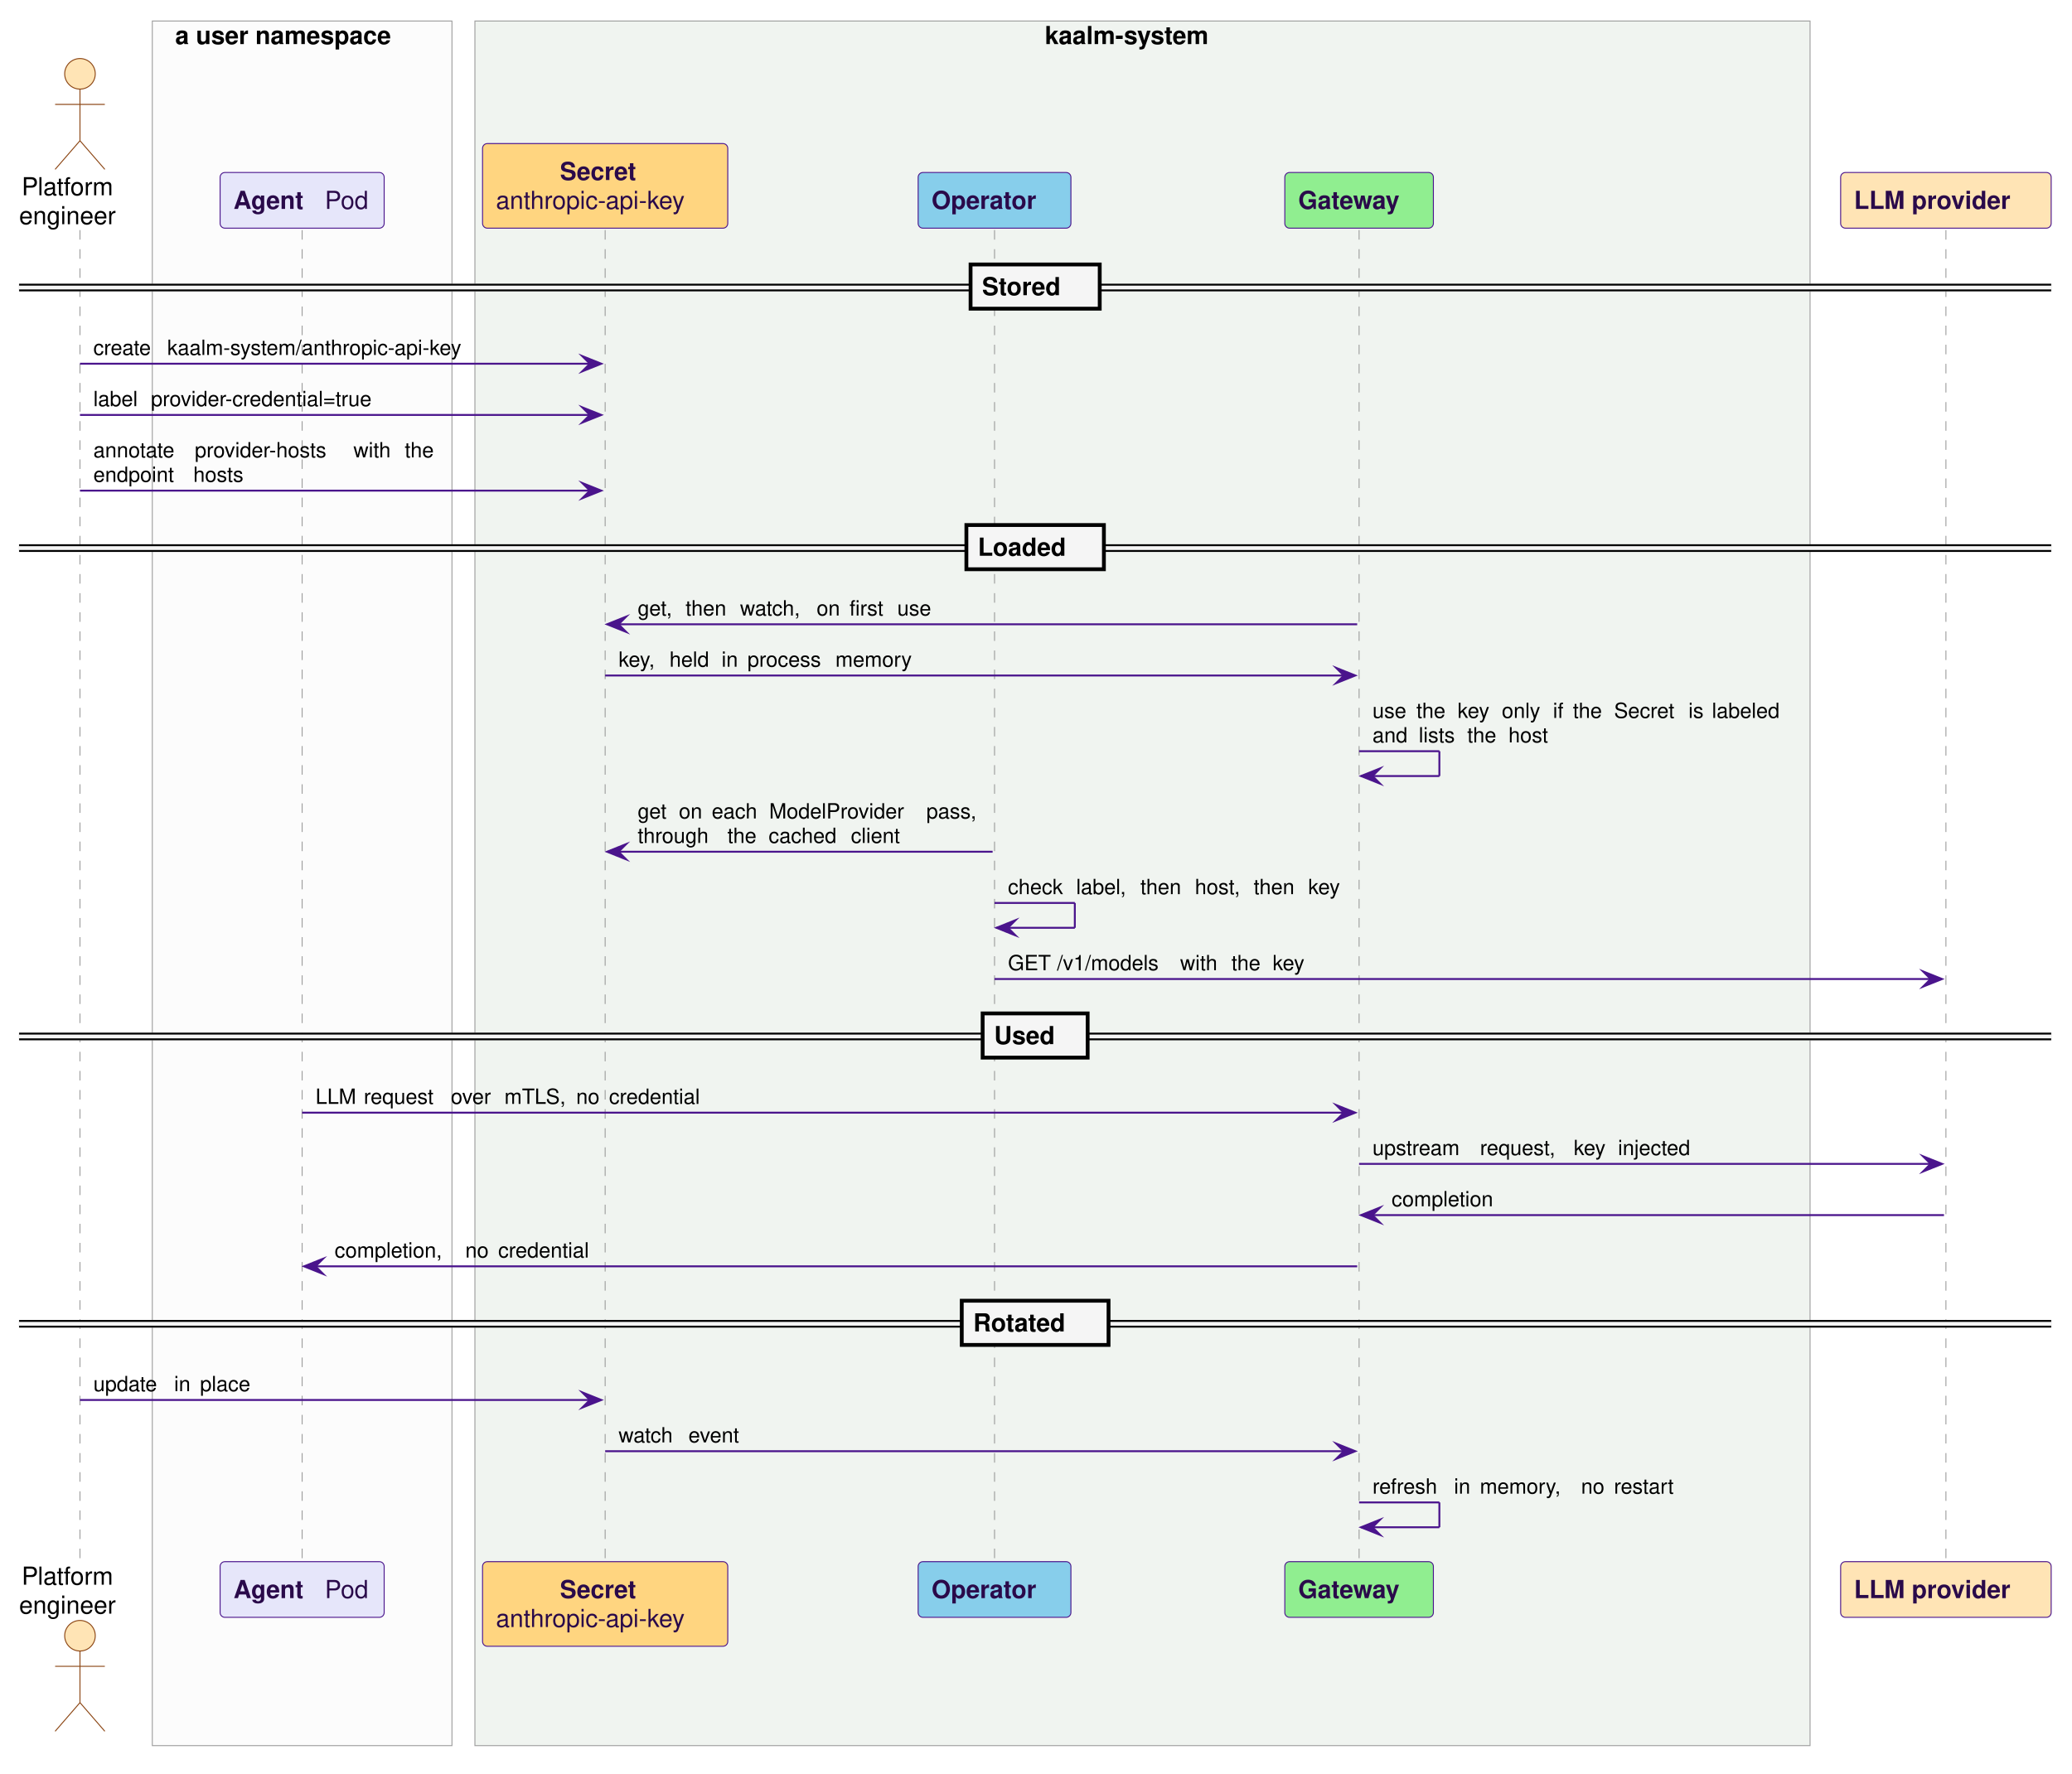
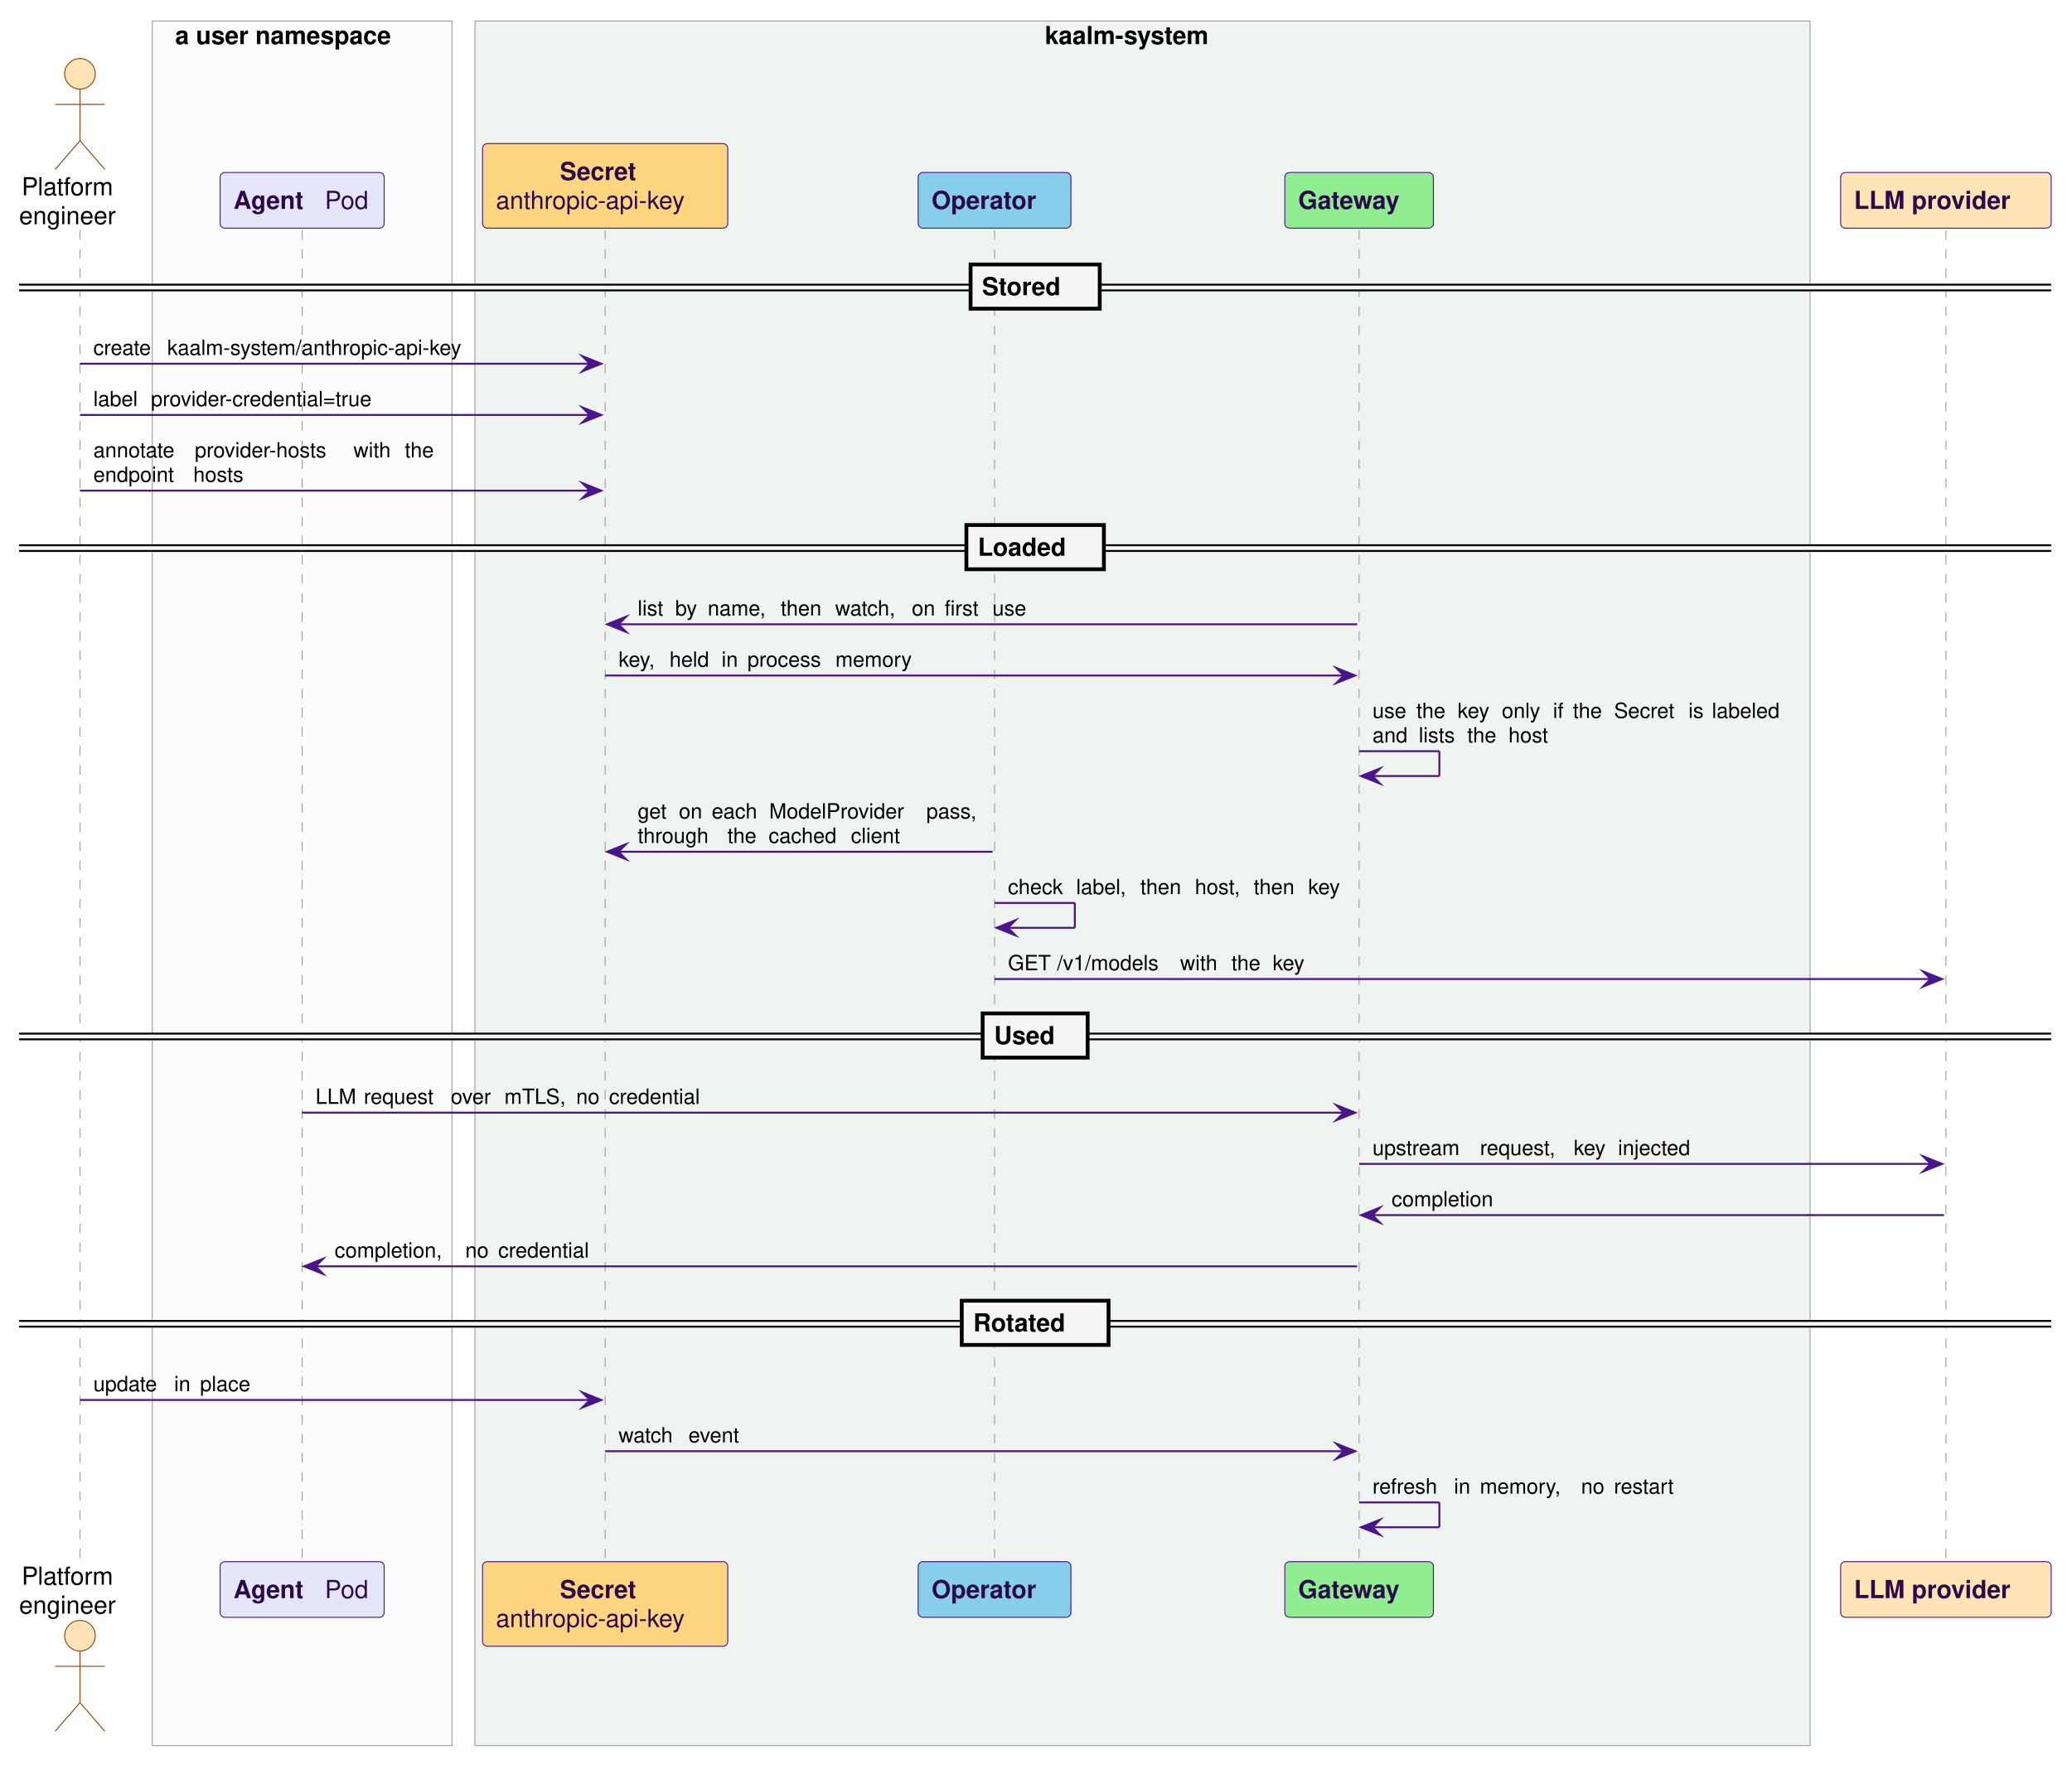
<svg xmlns="http://www.w3.org/2000/svg" version="1.1" data-diagram-type="SEQUENCE" style="width:1084px;height:928px;" width="1084px" height="928px" viewBox="0 0 1084 928" zoomAndPan="magnify" preserveAspectRatio="none" contentStyleType="text/css">
  <defs />
  <g font-family="sans-serif" lengthAdjust="spacing">
    <rect x="79.681" y="11" width="156.774" height="902.484" fill="#FCFCFC" style="stroke:#9E9E9E;stroke-width:0.5;" />
    <text x="91.681" y="23.067" fill="#000" font-size="13" textLength="132.774" font-weight="700" font-family="Helvetica">a user namespace</text>
    <rect x="248.455" y="11" width="698.51" height="902.484" fill="#F0F4F0" style="stroke:#9E9E9E;stroke-width:0.5;" />
    <text x="546.653" y="23.067" fill="#000" font-size="13" textLength="102.115" font-weight="700" font-family="Helvetica">kaalm-system</text>
    <g>
      <rect x="38.341" y="120.398" width="8" height="696.82" fill="#000" fill-opacity="0" />
      <line x1="41.841" y1="120.398" x2="41.841" y2="817.219" style="stroke:#9E9E9E;stroke-width:0.5;stroke-dasharray:5,5;" />
    </g>
    <g>
      <rect x="154.568" y="120.398" width="8" height="696.82" fill="#000" fill-opacity="0" />
      <line x1="158.068" y1="120.398" x2="158.068" y2="817.219" style="stroke:#9E9E9E;stroke-width:0.5;stroke-dasharray:5,5;" />
    </g>
    <g>
      <rect x="313.097" y="120.398" width="8" height="696.82" fill="#000" fill-opacity="0" />
      <line x1="316.597" y1="120.398" x2="316.597" y2="817.219" style="stroke:#9E9E9E;stroke-width:0.5;stroke-dasharray:5,5;" />
    </g>
    <g>
      <rect x="516.808" y="120.398" width="8" height="696.82" fill="#000" fill-opacity="0" />
      <line x1="520.308" y1="120.398" x2="520.308" y2="817.219" style="stroke:#9E9E9E;stroke-width:0.5;stroke-dasharray:5,5;" />
    </g>
    <g>
      <rect x="707.533" y="120.398" width="8" height="696.82" fill="#000" fill-opacity="0" />
      <line x1="711.033" y1="120.398" x2="711.033" y2="817.219" style="stroke:#9E9E9E;stroke-width:0.5;stroke-dasharray:5,5;" />
    </g>
    <g>
      <rect x="1014.536" y="120.398" width="8" height="696.82" fill="#000" fill-opacity="0" />
      <line x1="1018.036" y1="120.398" x2="1018.036" y2="817.219" style="stroke:#9E9E9E;stroke-width:0.5;stroke-dasharray:5,5;" />
    </g>
    <text x="11.314" y="102.2" fill="#000" font-size="13" textLength="55.053" font-family="Helvetica">Platform</text>
    <text x="10" y="117.333" fill="#000" font-size="13" textLength="57.681" font-family="Helvetica">engineer</text>
    <ellipse cx="41.841" cy="38.633" rx="8" ry="8" fill="#FFE4B5" style="stroke:#8B4513;stroke-width:0.5;" />
    <path d="M41.841,46.633 L41.841,73.633 M28.841,54.633 L54.841,54.633 M41.841,73.633 L28.841,88.633 M41.841,73.633 L54.841,88.633" style="stroke:#8B4513;stroke-width:0.5;" fill="none" />
    <rect x="115.153" y="90.266" width="85.83" height="29.133" fill="#E6E6FA" style="stroke:#4A148C;stroke-width:0.5;" rx="2.5" ry="2.5" />
    <text x="122.153" y="109.333" fill="#2A0A4A" font-size="13" textLength="43.653" font-weight="700" font-family="Helvetica">Agent</text>
    <text x="169.938" y="109.333" fill="#2A0A4A" font-size="13" textLength="24.045" font-family="Helvetica">Pod</text>
    <rect x="252.455" y="75.133" width="128.283" height="44.266" fill="#FFD580" style="stroke:#4A148C;stroke-width:0.5;" rx="2.5" ry="2.5" />
    <text x="292.933" y="94.2" fill="#2A0A4A" font-size="13" textLength="47.328" font-weight="700" font-family="Helvetica">Secret</text>
    <text x="259.455" y="109.333" fill="#2A0A4A" font-size="13" textLength="114.283" font-family="Helvetica">anthropic-api-key</text>
    <rect x="480.351" y="90.266" width="79.914" height="29.133" fill="#87CEEB" style="stroke:#4A148C;stroke-width:0.5;" rx="2.5" ry="2.5" />
    <text x="487.351" y="109.333" fill="#2A0A4A" font-size="13" textLength="65.914" font-weight="700" font-family="Helvetica">Operator</text>
    <rect x="672.168" y="90.266" width="77.73" height="29.133" fill="#90EE90" style="stroke:#4A148C;stroke-width:0.5;" rx="2.5" ry="2.5" />
    <text x="679.168" y="109.333" fill="#2A0A4A" font-size="13" textLength="63.73" font-weight="700" font-family="Helvetica">Gateway</text>
    <rect x="962.965" y="90.266" width="110.142" height="29.133" fill="#FFE4B5" style="stroke:#4A148C;stroke-width:0.5;" rx="2.5" ry="2.5" />
    <text x="969.965" y="109.333" fill="#2A0A4A" font-size="13" textLength="96.142" font-weight="700" font-family="Helvetica">LLM provider</text>
    <text x="11.314" y="829.286" fill="#000" font-size="13" textLength="55.053" font-family="Helvetica">Platform</text>
    <text x="10" y="844.418" fill="#000" font-size="13" textLength="57.681" font-family="Helvetica">engineer</text>
    <ellipse cx="41.841" cy="855.984" rx="8" ry="8" fill="#FFE4B5" style="stroke:#8B4513;stroke-width:0.5;" />
    <path d="M41.841,863.984 L41.841,890.984 M28.841,871.984 L54.841,871.984 M41.841,890.984 L28.841,905.984 M41.841,890.984 L54.841,905.984" style="stroke:#8B4513;stroke-width:0.5;" fill="none" />
    <rect x="115.153" y="817.219" width="85.83" height="29.133" fill="#E6E6FA" style="stroke:#4A148C;stroke-width:0.5;" rx="2.5" ry="2.5" />
    <text x="122.153" y="836.286" fill="#2A0A4A" font-size="13" textLength="43.653" font-weight="700" font-family="Helvetica">Agent</text>
    <text x="169.938" y="836.286" fill="#2A0A4A" font-size="13" textLength="24.045" font-family="Helvetica">Pod</text>
    <rect x="252.455" y="817.219" width="128.283" height="44.266" fill="#FFD580" style="stroke:#4A148C;stroke-width:0.5;" rx="2.5" ry="2.5" />
    <text x="292.933" y="836.286" fill="#2A0A4A" font-size="13" textLength="47.328" font-weight="700" font-family="Helvetica">Secret</text>
    <text x="259.455" y="851.418" fill="#2A0A4A" font-size="13" textLength="114.283" font-family="Helvetica">anthropic-api-key</text>
    <rect x="480.351" y="817.219" width="79.914" height="29.133" fill="#87CEEB" style="stroke:#4A148C;stroke-width:0.5;" rx="2.5" ry="2.5" />
    <text x="487.351" y="836.286" fill="#2A0A4A" font-size="13" textLength="65.914" font-weight="700" font-family="Helvetica">Operator</text>
    <rect x="672.168" y="817.219" width="77.73" height="29.133" fill="#90EE90" style="stroke:#4A148C;stroke-width:0.5;" rx="2.5" ry="2.5" />
    <text x="679.168" y="836.286" fill="#2A0A4A" font-size="13" textLength="63.73" font-weight="700" font-family="Helvetica">Gateway</text>
    <rect x="962.965" y="817.219" width="110.142" height="29.133" fill="#FFE4B5" style="stroke:#4A148C;stroke-width:0.5;" rx="2.5" ry="2.5" />
    <text x="969.965" y="836.286" fill="#2A0A4A" font-size="13" textLength="96.142" font-weight="700" font-family="Helvetica">LLM provider</text>
    <rect x="10" y="148.965" width="1063.107" height="3" fill="#F5F5F5" style="stroke:#F5F5F5;stroke-width:1;" />
    <line x1="10" y1="148.965" x2="1073.107" y2="148.965" style="stroke:#000;stroke-width:1;" />
    <line x1="10" y1="151.965" x2="1073.107" y2="151.965" style="stroke:#000;stroke-width:1;" />
    <rect x="507.77" y="138.398" width="67.568" height="23.133" fill="#F5F5F5" style="stroke:#000;stroke-width:2;" />
    <text x="513.77" y="154.465" fill="#000" font-size="13" textLength="49.042" font-weight="700" font-family="Helvetica">Stored</text>
    <polygon points="304.597,186.336,314.597,190.336,304.597,194.336,308.597,190.336" fill="#4A148C" style="stroke:#4A148C;stroke-width:1;stroke-linejoin:miter;stroke-miterlimit:10;" />
    <line x1="41.841" y1="190.336" x2="310.597" y2="190.336" style="stroke:#4A148C;stroke-width:1;" />
    <text x="48.841" y="185.742" fill="#000" font-size="11" textLength="35.159" font-family="Helvetica">create</text>
    <text x="84" y="185.742" fill="#000" font-size="11" font-family="Helvetica"> </text>
    <text x="87.496" y="185.742" fill="#000" font-size="11" textLength="177.767" font-family="Helvetica">kaalm-system/anthropic-api-key</text>
    <polygon points="304.597,213.141,314.597,217.141,304.597,221.141,308.597,217.141" fill="#4A148C" style="stroke:#4A148C;stroke-width:1;stroke-linejoin:miter;stroke-miterlimit:10;" />
    <line x1="41.841" y1="217.141" x2="310.597" y2="217.141" style="stroke:#4A148C;stroke-width:1;" />
    <text x="48.841" y="212.546" fill="#000" font-size="11" textLength="26.603" font-family="Helvetica">label</text>
    <text x="75.444" y="212.546" fill="#000" font-size="11" font-family="Helvetica"> </text>
    <text x="78.94" y="212.546" fill="#000" font-size="11" textLength="137.06" font-family="Helvetica">provider-credential=true</text>
    <polygon points="304.597,252.75,314.597,256.75,304.597,260.75,308.597,256.75" fill="#4A148C" style="stroke:#4A148C;stroke-width:1;stroke-linejoin:miter;stroke-miterlimit:10;" />
    <line x1="41.841" y1="256.75" x2="310.597" y2="256.75" style="stroke:#4A148C;stroke-width:1;" />
    <text x="48.841" y="239.351" fill="#000" font-size="11" textLength="49.548" font-family="Helvetica">annotate</text>
    <text x="98.389" y="239.351" fill="#000" font-size="11" font-family="Helvetica"> </text>
    <text x="101.885" y="239.351" fill="#000" font-size="11" textLength="79.519" font-family="Helvetica">provider-hosts</text>
    <text x="181.405" y="239.351" fill="#000" font-size="11" font-family="Helvetica"> </text>
    <text x="184.901" y="239.351" fill="#000" font-size="11" textLength="23.337" font-family="Helvetica">with</text>
    <text x="208.239" y="239.351" fill="#000" font-size="11" font-family="Helvetica"> </text>
    <text x="211.735" y="239.351" fill="#000" font-size="11" textLength="18.052" font-family="Helvetica">the</text>
    <text x="48.841" y="252.156" fill="#000" font-size="11" textLength="48.775" font-family="Helvetica">endpoint</text>
    <text x="97.615" y="252.156" fill="#000" font-size="11" font-family="Helvetica"> </text>
    <text x="101.112" y="252.156" fill="#000" font-size="11" textLength="29.477" font-family="Helvetica">hosts</text>
    <rect x="10" y="285.316" width="1063.107" height="3" fill="#F5F5F5" style="stroke:#F5F5F5;stroke-width:1;" />
    <line x1="10" y1="285.316" x2="1073.107" y2="285.316" style="stroke:#000;stroke-width:1;" />
    <line x1="10" y1="288.316" x2="1073.107" y2="288.316" style="stroke:#000;stroke-width:1;" />
    <rect x="505.583" y="274.75" width="71.941" height="23.133" fill="#F5F5F5" style="stroke:#000;stroke-width:2;" />
    <text x="511.583" y="290.817" fill="#000" font-size="13" textLength="53.416" font-weight="700" font-family="Helvetica">Loaded</text>
    <polygon points="327.597,322.688,317.597,326.688,327.597,330.688,323.597,326.688" fill="#4A148C" style="stroke:#4A148C;stroke-width:1;stroke-linejoin:miter;stroke-miterlimit:10;" />
    <line x1="321.597" y1="326.688" x2="710.033" y2="326.688" style="stroke:#4A148C;stroke-width:1;" />
-     <text x="333.597" y="322.093" fill="#000" font-size="11" textLength="21.56" font-family="Helvetica">get,</text>
-     <text x="355.156" y="322.093" fill="#000" font-size="11" font-family="Helvetica"> </text>
-     <text x="358.653" y="322.093" fill="#000" font-size="11" textLength="25.024" font-family="Helvetica">then</text>
-     <text x="383.677" y="322.093" fill="#000" font-size="11" font-family="Helvetica"> </text>
-     <text x="387.173" y="322.093" fill="#000" font-size="11" textLength="36.566" font-family="Helvetica">watch,</text>
-     <text x="423.74" y="322.093" fill="#000" font-size="11" font-family="Helvetica"> </text>
-     <text x="427.236" y="322.093" fill="#000" font-size="11" textLength="13.702" font-family="Helvetica">on</text>
-     <text x="440.938" y="322.093" fill="#000" font-size="11" font-family="Helvetica"> </text>
-     <text x="444.435" y="322.093" fill="#000" font-size="11" textLength="21.495" font-family="Helvetica">first</text>
-     <text x="465.93" y="322.093" fill="#000" font-size="11" font-family="Helvetica"> </text>
-     <text x="469.426" y="322.093" fill="#000" font-size="11" textLength="19.47" font-family="Helvetica">use</text>
+     <text x="333.597" y="322.093" fill="#000" font-size="11" textLength="16.156" font-family="Helvetica">list</text>
+     <text x="349.753" y="322.093" fill="#000" font-size="11" font-family="Helvetica"> </text>
+     <text x="353.25" y="322.093" fill="#000" font-size="11" textLength="13.492" font-family="Helvetica">by</text>
+     <text x="366.742" y="322.093" fill="#000" font-size="11" font-family="Helvetica"> </text>
+     <text x="370.238" y="322.093" fill="#000" font-size="11" textLength="34.692" font-family="Helvetica">name,</text>
+     <text x="404.93" y="322.093" fill="#000" font-size="11" font-family="Helvetica"> </text>
+     <text x="408.427" y="322.093" fill="#000" font-size="11" textLength="25.024" font-family="Helvetica">then</text>
+     <text x="433.451" y="322.093" fill="#000" font-size="11" font-family="Helvetica"> </text>
+     <text x="436.947" y="322.093" fill="#000" font-size="11" textLength="36.566" font-family="Helvetica">watch,</text>
+     <text x="473.514" y="322.093" fill="#000" font-size="11" font-family="Helvetica"> </text>
+     <text x="477.01" y="322.093" fill="#000" font-size="11" textLength="13.702" font-family="Helvetica">on</text>
+     <text x="490.712" y="322.093" fill="#000" font-size="11" font-family="Helvetica"> </text>
+     <text x="494.208" y="322.093" fill="#000" font-size="11" textLength="21.495" font-family="Helvetica">first</text>
+     <text x="515.704" y="322.093" fill="#000" font-size="11" font-family="Helvetica"> </text>
+     <text x="519.2" y="322.093" fill="#000" font-size="11" textLength="19.47" font-family="Helvetica">use</text>
    <polygon points="699.033,349.492,709.033,353.492,699.033,357.492,703.033,353.492" fill="#4A148C" style="stroke:#4A148C;stroke-width:1;stroke-linejoin:miter;stroke-miterlimit:10;" />
    <line x1="316.597" y1="353.492" x2="705.033" y2="353.492" style="stroke:#4A148C;stroke-width:1;" />
    <text x="323.597" y="348.898" fill="#000" font-size="11" textLength="23.144" font-family="Helvetica">key,</text>
    <text x="346.741" y="348.898" fill="#000" font-size="11" font-family="Helvetica"> </text>
    <text x="350.237" y="348.898" fill="#000" font-size="11" textLength="23.778" font-family="Helvetica">held</text>
    <text x="374.015" y="348.898" fill="#000" font-size="11" font-family="Helvetica"> </text>
    <text x="377.512" y="348.898" fill="#000" font-size="11" textLength="10.028" font-family="Helvetica">in</text>
    <text x="387.54" y="348.898" fill="#000" font-size="11" font-family="Helvetica"> </text>
    <text x="391.036" y="348.898" fill="#000" font-size="11" textLength="42.512" font-family="Helvetica">process</text>
    <text x="433.548" y="348.898" fill="#000" font-size="11" font-family="Helvetica"> </text>
    <text x="437.045" y="348.898" fill="#000" font-size="11" textLength="45.96" font-family="Helvetica">memory</text>
    <line x1="711.033" y1="393.102" x2="753.033" y2="393.102" style="stroke:#4A148C;stroke-width:1;" />
    <line x1="753.033" y1="393.102" x2="753.033" y2="406.102" style="stroke:#4A148C;stroke-width:1;" />
    <line x1="712.033" y1="406.102" x2="753.033" y2="406.102" style="stroke:#4A148C;stroke-width:1;" />
    <polygon points="722.033,402.102,712.033,406.102,722.033,410.102,718.033,406.102" fill="#4A148C" style="stroke:#4A148C;stroke-width:1;stroke-linejoin:miter;stroke-miterlimit:10;" />
    <text x="718.033" y="375.703" fill="#000" font-size="11" textLength="19.47" font-family="Helvetica">use</text>
    <text x="737.503" y="375.703" fill="#000" font-size="11" font-family="Helvetica"> </text>
    <text x="741" y="375.703" fill="#000" font-size="11" textLength="18.052" font-family="Helvetica">the</text>
    <text x="759.052" y="375.703" fill="#000" font-size="11" font-family="Helvetica"> </text>
    <text x="762.549" y="375.703" fill="#000" font-size="11" textLength="19.647" font-family="Helvetica">key</text>
    <text x="782.196" y="375.703" fill="#000" font-size="11" font-family="Helvetica"> </text>
    <text x="785.693" y="375.703" fill="#000" font-size="11" textLength="23.268" font-family="Helvetica">only</text>
    <text x="808.96" y="375.703" fill="#000" font-size="11" font-family="Helvetica"> </text>
    <text x="812.457" y="375.703" fill="#000" font-size="11" textLength="6.929" font-family="Helvetica">if</text>
    <text x="819.386" y="375.703" fill="#000" font-size="11" font-family="Helvetica"> </text>
    <text x="822.882" y="375.703" fill="#000" font-size="11" textLength="18.052" font-family="Helvetica">the</text>
    <text x="840.935" y="375.703" fill="#000" font-size="11" font-family="Helvetica"> </text>
    <text x="844.431" y="375.703" fill="#000" font-size="11" textLength="35.401" font-family="Helvetica">Secret</text>
    <text x="879.832" y="375.703" fill="#000" font-size="11" font-family="Helvetica"> </text>
    <text x="883.329" y="375.703" fill="#000" font-size="11" textLength="8.787" font-family="Helvetica">is</text>
    <text x="892.116" y="375.703" fill="#000" font-size="11" font-family="Helvetica"> </text>
    <text x="895.612" y="375.703" fill="#000" font-size="11" textLength="40.353" font-family="Helvetica">labeled</text>
    <text x="718.033" y="388.507" fill="#000" font-size="11" textLength="20.695" font-family="Helvetica">and</text>
    <text x="738.728" y="388.507" fill="#000" font-size="11" font-family="Helvetica"> </text>
    <text x="742.225" y="388.507" fill="#000" font-size="11" textLength="21.887" font-family="Helvetica">lists</text>
    <text x="764.112" y="388.507" fill="#000" font-size="11" font-family="Helvetica"> </text>
    <text x="767.608" y="388.507" fill="#000" font-size="11" textLength="18.052" font-family="Helvetica">the</text>
    <text x="785.661" y="388.507" fill="#000" font-size="11" font-family="Helvetica"> </text>
    <text x="789.157" y="388.507" fill="#000" font-size="11" textLength="23.746" font-family="Helvetica">host</text>
    <polygon points="327.597,441.711,317.597,445.711,327.597,449.711,323.597,445.711" fill="#4A148C" style="stroke:#4A148C;stroke-width:1;stroke-linejoin:miter;stroke-miterlimit:10;" />
    <line x1="321.597" y1="445.711" x2="519.308" y2="445.711" style="stroke:#4A148C;stroke-width:1;" />
    <text x="333.597" y="428.312" fill="#000" font-size="11" textLength="18.063" font-family="Helvetica">get</text>
    <text x="351.66" y="428.312" fill="#000" font-size="11" font-family="Helvetica"> </text>
    <text x="355.156" y="428.312" fill="#000" font-size="11" textLength="13.702" font-family="Helvetica">on</text>
    <text x="368.858" y="428.312" fill="#000" font-size="11" font-family="Helvetica"> </text>
    <text x="372.354" y="428.312" fill="#000" font-size="11" textLength="26.528" font-family="Helvetica">each</text>
    <text x="398.882" y="428.312" fill="#000" font-size="11" font-family="Helvetica"> </text>
    <text x="402.379" y="428.312" fill="#000" font-size="11" textLength="78.751" font-family="Helvetica">ModelProvider</text>
    <text x="481.13" y="428.312" fill="#000" font-size="11" font-family="Helvetica"> </text>
    <text x="484.626" y="428.312" fill="#000" font-size="11" textLength="28.682" font-family="Helvetica">pass,</text>
    <text x="333.597" y="441.117" fill="#000" font-size="11" textLength="43.463" font-family="Helvetica">through</text>
    <text x="377.06" y="441.117" fill="#000" font-size="11" font-family="Helvetica"> </text>
    <text x="380.556" y="441.117" fill="#000" font-size="11" textLength="18.052" font-family="Helvetica">the</text>
    <text x="398.608" y="441.117" fill="#000" font-size="11" font-family="Helvetica"> </text>
    <text x="402.105" y="441.117" fill="#000" font-size="11" textLength="39.558" font-family="Helvetica">cached</text>
    <text x="441.663" y="441.117" fill="#000" font-size="11" font-family="Helvetica"> </text>
    <text x="445.16" y="441.117" fill="#000" font-size="11" textLength="30.212" font-family="Helvetica">client</text>
    <line x1="520.308" y1="472.516" x2="562.308" y2="472.516" style="stroke:#4A148C;stroke-width:1;" />
    <line x1="562.308" y1="472.516" x2="562.308" y2="485.516" style="stroke:#4A148C;stroke-width:1;" />
    <line x1="521.308" y1="485.516" x2="562.308" y2="485.516" style="stroke:#4A148C;stroke-width:1;" />
    <polygon points="531.308,481.516,521.308,485.516,531.308,489.516,527.308,485.516" fill="#4A148C" style="stroke:#4A148C;stroke-width:1;stroke-linejoin:miter;stroke-miterlimit:10;" />
    <text x="527.308" y="467.921" fill="#000" font-size="11" textLength="32.205" font-family="Helvetica">check</text>
    <text x="559.513" y="467.921" fill="#000" font-size="11" font-family="Helvetica"> </text>
    <text x="563.01" y="467.921" fill="#000" font-size="11" textLength="30.1" font-family="Helvetica">label,</text>
    <text x="593.109" y="467.921" fill="#000" font-size="11" font-family="Helvetica"> </text>
    <text x="596.606" y="467.921" fill="#000" font-size="11" textLength="25.024" font-family="Helvetica">then</text>
    <text x="621.63" y="467.921" fill="#000" font-size="11" font-family="Helvetica"> </text>
    <text x="625.126" y="467.921" fill="#000" font-size="11" textLength="27.242" font-family="Helvetica">host,</text>
    <text x="652.369" y="467.921" fill="#000" font-size="11" font-family="Helvetica"> </text>
    <text x="655.865" y="467.921" fill="#000" font-size="11" textLength="25.024" font-family="Helvetica">then</text>
    <text x="680.889" y="467.921" fill="#000" font-size="11" font-family="Helvetica"> </text>
    <text x="684.386" y="467.921" fill="#000" font-size="11" textLength="19.647" font-family="Helvetica">key</text>
    <polygon points="1006.036,508.32,1016.036,512.32,1006.036,516.32,1010.036,512.32" fill="#4A148C" style="stroke:#4A148C;stroke-width:1;stroke-linejoin:miter;stroke-miterlimit:10;" />
    <line x1="520.308" y1="512.32" x2="1012.036" y2="512.32" style="stroke:#4A148C;stroke-width:1;" />
    <text x="527.308" y="507.726" fill="#000" font-size="11" textLength="22.193" font-family="Helvetica">GET</text>
    <text x="549.501" y="507.726" fill="#000" font-size="11" font-family="Helvetica"> </text>
    <text x="552.998" y="507.726" fill="#000" font-size="11" textLength="60.903" font-family="Helvetica">/v1/models</text>
    <text x="613.901" y="507.726" fill="#000" font-size="11" font-family="Helvetica"> </text>
    <text x="617.397" y="507.726" fill="#000" font-size="11" textLength="23.337" font-family="Helvetica">with</text>
    <text x="640.735" y="507.726" fill="#000" font-size="11" font-family="Helvetica"> </text>
    <text x="644.231" y="507.726" fill="#000" font-size="11" textLength="18.052" font-family="Helvetica">the</text>
    <text x="662.284" y="507.726" fill="#000" font-size="11" font-family="Helvetica"> </text>
    <text x="665.78" y="507.726" fill="#000" font-size="11" textLength="19.647" font-family="Helvetica">key</text>
    <rect x="10" y="540.887" width="1063.107" height="3" fill="#F5F5F5" style="stroke:#F5F5F5;stroke-width:1;" />
    <line x1="10" y1="540.887" x2="1073.107" y2="540.887" style="stroke:#000;stroke-width:1;" />
    <line x1="10" y1="543.887" x2="1073.107" y2="543.887" style="stroke:#000;stroke-width:1;" />
    <rect x="514.082" y="530.32" width="54.942" height="23.133" fill="#F5F5F5" style="stroke:#000;stroke-width:2;" />
    <text x="520.082" y="546.387" fill="#000" font-size="13" textLength="36.417" font-weight="700" font-family="Helvetica">Used</text>
    <polygon points="699.033,578.258,709.033,582.258,699.033,586.258,703.033,582.258" fill="#4A148C" style="stroke:#4A148C;stroke-width:1;stroke-linejoin:miter;stroke-miterlimit:10;" />
    <line x1="158.068" y1="582.258" x2="705.033" y2="582.258" style="stroke:#4A148C;stroke-width:1;" />
    <text x="165.068" y="577.664" fill="#000" font-size="11" textLength="21.748" font-family="Helvetica">LLM</text>
    <text x="186.816" y="577.664" fill="#000" font-size="11" font-family="Helvetica"> </text>
    <text x="190.312" y="577.664" fill="#000" font-size="11" textLength="42.056" font-family="Helvetica">request</text>
    <text x="232.368" y="577.664" fill="#000" font-size="11" font-family="Helvetica"> </text>
    <text x="235.865" y="577.664" fill="#000" font-size="11" textLength="24.53" font-family="Helvetica">over</text>
    <text x="260.394" y="577.664" fill="#000" font-size="11" font-family="Helvetica"> </text>
    <text x="263.891" y="577.664" fill="#000" font-size="11" textLength="34.042" font-family="Helvetica">mTLS,</text>
    <text x="297.933" y="577.664" fill="#000" font-size="11" font-family="Helvetica"> </text>
    <text x="301.429" y="577.664" fill="#000" font-size="11" textLength="13.702" font-family="Helvetica">no</text>
    <text x="315.131" y="577.664" fill="#000" font-size="11" font-family="Helvetica"> </text>
    <text x="318.628" y="577.664" fill="#000" font-size="11" textLength="55.226" font-family="Helvetica">credential</text>
    <polygon points="1006.036,605.063,1016.036,609.063,1006.036,613.063,1010.036,609.063" fill="#4A148C" style="stroke:#4A148C;stroke-width:1;stroke-linejoin:miter;stroke-miterlimit:10;" />
    <line x1="711.033" y1="609.063" x2="1012.036" y2="609.063" style="stroke:#4A148C;stroke-width:1;" />
    <text x="718.033" y="604.468" fill="#000" font-size="11" textLength="52.744" font-family="Helvetica">upstream</text>
    <text x="770.777" y="604.468" fill="#000" font-size="11" font-family="Helvetica"> </text>
    <text x="774.274" y="604.468" fill="#000" font-size="11" textLength="45.552" font-family="Helvetica">request,</text>
    <text x="819.826" y="604.468" fill="#000" font-size="11" font-family="Helvetica"> </text>
    <text x="823.323" y="604.468" fill="#000" font-size="11" textLength="19.647" font-family="Helvetica">key</text>
    <text x="842.97" y="604.468" fill="#000" font-size="11" font-family="Helvetica"> </text>
    <text x="846.467" y="604.468" fill="#000" font-size="11" textLength="43.962" font-family="Helvetica">injected</text>
    <polygon points="722.033,631.867,712.033,635.867,722.033,639.867,718.033,635.867" fill="#4A148C" style="stroke:#4A148C;stroke-width:1;stroke-linejoin:miter;stroke-miterlimit:10;" />
    <line x1="716.033" y1="635.867" x2="1017.036" y2="635.867" style="stroke:#4A148C;stroke-width:1;" />
    <text x="728.033" y="631.273" fill="#000" font-size="11" textLength="61.37" font-family="Helvetica">completion</text>
    <polygon points="169.068,658.672,159.068,662.672,169.068,666.672,165.068,662.672" fill="#4A148C" style="stroke:#4A148C;stroke-width:1;stroke-linejoin:miter;stroke-miterlimit:10;" />
    <line x1="163.068" y1="662.672" x2="710.033" y2="662.672" style="stroke:#4A148C;stroke-width:1;" />
    <text x="175.068" y="658.078" fill="#000" font-size="11" textLength="64.867" font-family="Helvetica">completion,</text>
    <text x="239.935" y="658.078" fill="#000" font-size="11" font-family="Helvetica"> </text>
    <text x="243.431" y="658.078" fill="#000" font-size="11" textLength="13.702" font-family="Helvetica">no</text>
    <text x="257.133" y="658.078" fill="#000" font-size="11" font-family="Helvetica"> </text>
    <text x="260.63" y="658.078" fill="#000" font-size="11" textLength="55.226" font-family="Helvetica">credential</text>
    <rect x="10" y="691.238" width="1063.107" height="3" fill="#F5F5F5" style="stroke:#F5F5F5;stroke-width:1;" />
    <line x1="10" y1="691.238" x2="1073.107" y2="691.238" style="stroke:#000;stroke-width:1;" />
    <line x1="10" y1="694.238" x2="1073.107" y2="694.238" style="stroke:#000;stroke-width:1;" />
    <rect x="503.158" y="680.672" width="76.791" height="23.133" fill="#F5F5F5" style="stroke:#000;stroke-width:2;" />
    <text x="509.158" y="696.739" fill="#000" font-size="13" textLength="58.265" font-weight="700" font-family="Helvetica">Rotated</text>
    <polygon points="304.597,728.609,314.597,732.609,304.597,736.609,308.597,732.609" fill="#4A148C" style="stroke:#4A148C;stroke-width:1;stroke-linejoin:miter;stroke-miterlimit:10;" />
    <line x1="41.841" y1="732.609" x2="310.597" y2="732.609" style="stroke:#4A148C;stroke-width:1;" />
    <text x="48.841" y="728.015" fill="#000" font-size="11" textLength="38.758" font-family="Helvetica">update</text>
    <text x="87.598" y="728.015" fill="#000" font-size="11" font-family="Helvetica"> </text>
    <text x="91.095" y="728.015" fill="#000" font-size="11" textLength="10.028" font-family="Helvetica">in</text>
    <text x="101.123" y="728.015" fill="#000" font-size="11" font-family="Helvetica"> </text>
    <text x="104.619" y="728.015" fill="#000" font-size="11" textLength="29.595" font-family="Helvetica">place</text>
    <polygon points="699.033,755.414,709.033,759.414,699.033,763.414,703.033,759.414" fill="#4A148C" style="stroke:#4A148C;stroke-width:1;stroke-linejoin:miter;stroke-miterlimit:10;" />
    <line x1="316.597" y1="759.414" x2="705.033" y2="759.414" style="stroke:#4A148C;stroke-width:1;" />
    <text x="323.597" y="754.82" fill="#000" font-size="11" textLength="33.07" font-family="Helvetica">watch</text>
    <text x="356.667" y="754.82" fill="#000" font-size="11" font-family="Helvetica"> </text>
    <text x="360.163" y="754.82" fill="#000" font-size="11" textLength="31.33" font-family="Helvetica">event</text>
    <line x1="711.033" y1="786.219" x2="753.033" y2="786.219" style="stroke:#4A148C;stroke-width:1;" />
    <line x1="753.033" y1="786.219" x2="753.033" y2="799.219" style="stroke:#4A148C;stroke-width:1;" />
    <line x1="712.033" y1="799.219" x2="753.033" y2="799.219" style="stroke:#4A148C;stroke-width:1;" />
    <polygon points="722.033,795.219,712.033,799.219,722.033,803.219,718.033,799.219" fill="#4A148C" style="stroke:#4A148C;stroke-width:1;stroke-linejoin:miter;stroke-miterlimit:10;" />
    <text x="718.033" y="781.625" fill="#000" font-size="11" textLength="39.155" font-family="Helvetica">refresh</text>
    <text x="757.188" y="781.625" fill="#000" font-size="11" font-family="Helvetica"> </text>
    <text x="760.685" y="781.625" fill="#000" font-size="11" textLength="10.028" font-family="Helvetica">in</text>
    <text x="770.713" y="781.625" fill="#000" font-size="11" font-family="Helvetica"> </text>
    <text x="774.209" y="781.625" fill="#000" font-size="11" textLength="49.457" font-family="Helvetica">memory,</text>
    <text x="823.667" y="781.625" fill="#000" font-size="11" font-family="Helvetica"> </text>
    <text x="827.163" y="781.625" fill="#000" font-size="11" textLength="13.702" font-family="Helvetica">no</text>
    <text x="840.865" y="781.625" fill="#000" font-size="11" font-family="Helvetica"> </text>
    <text x="844.361" y="781.625" fill="#000" font-size="11" textLength="36.91" font-family="Helvetica">restart</text>
  </g>
</svg>
